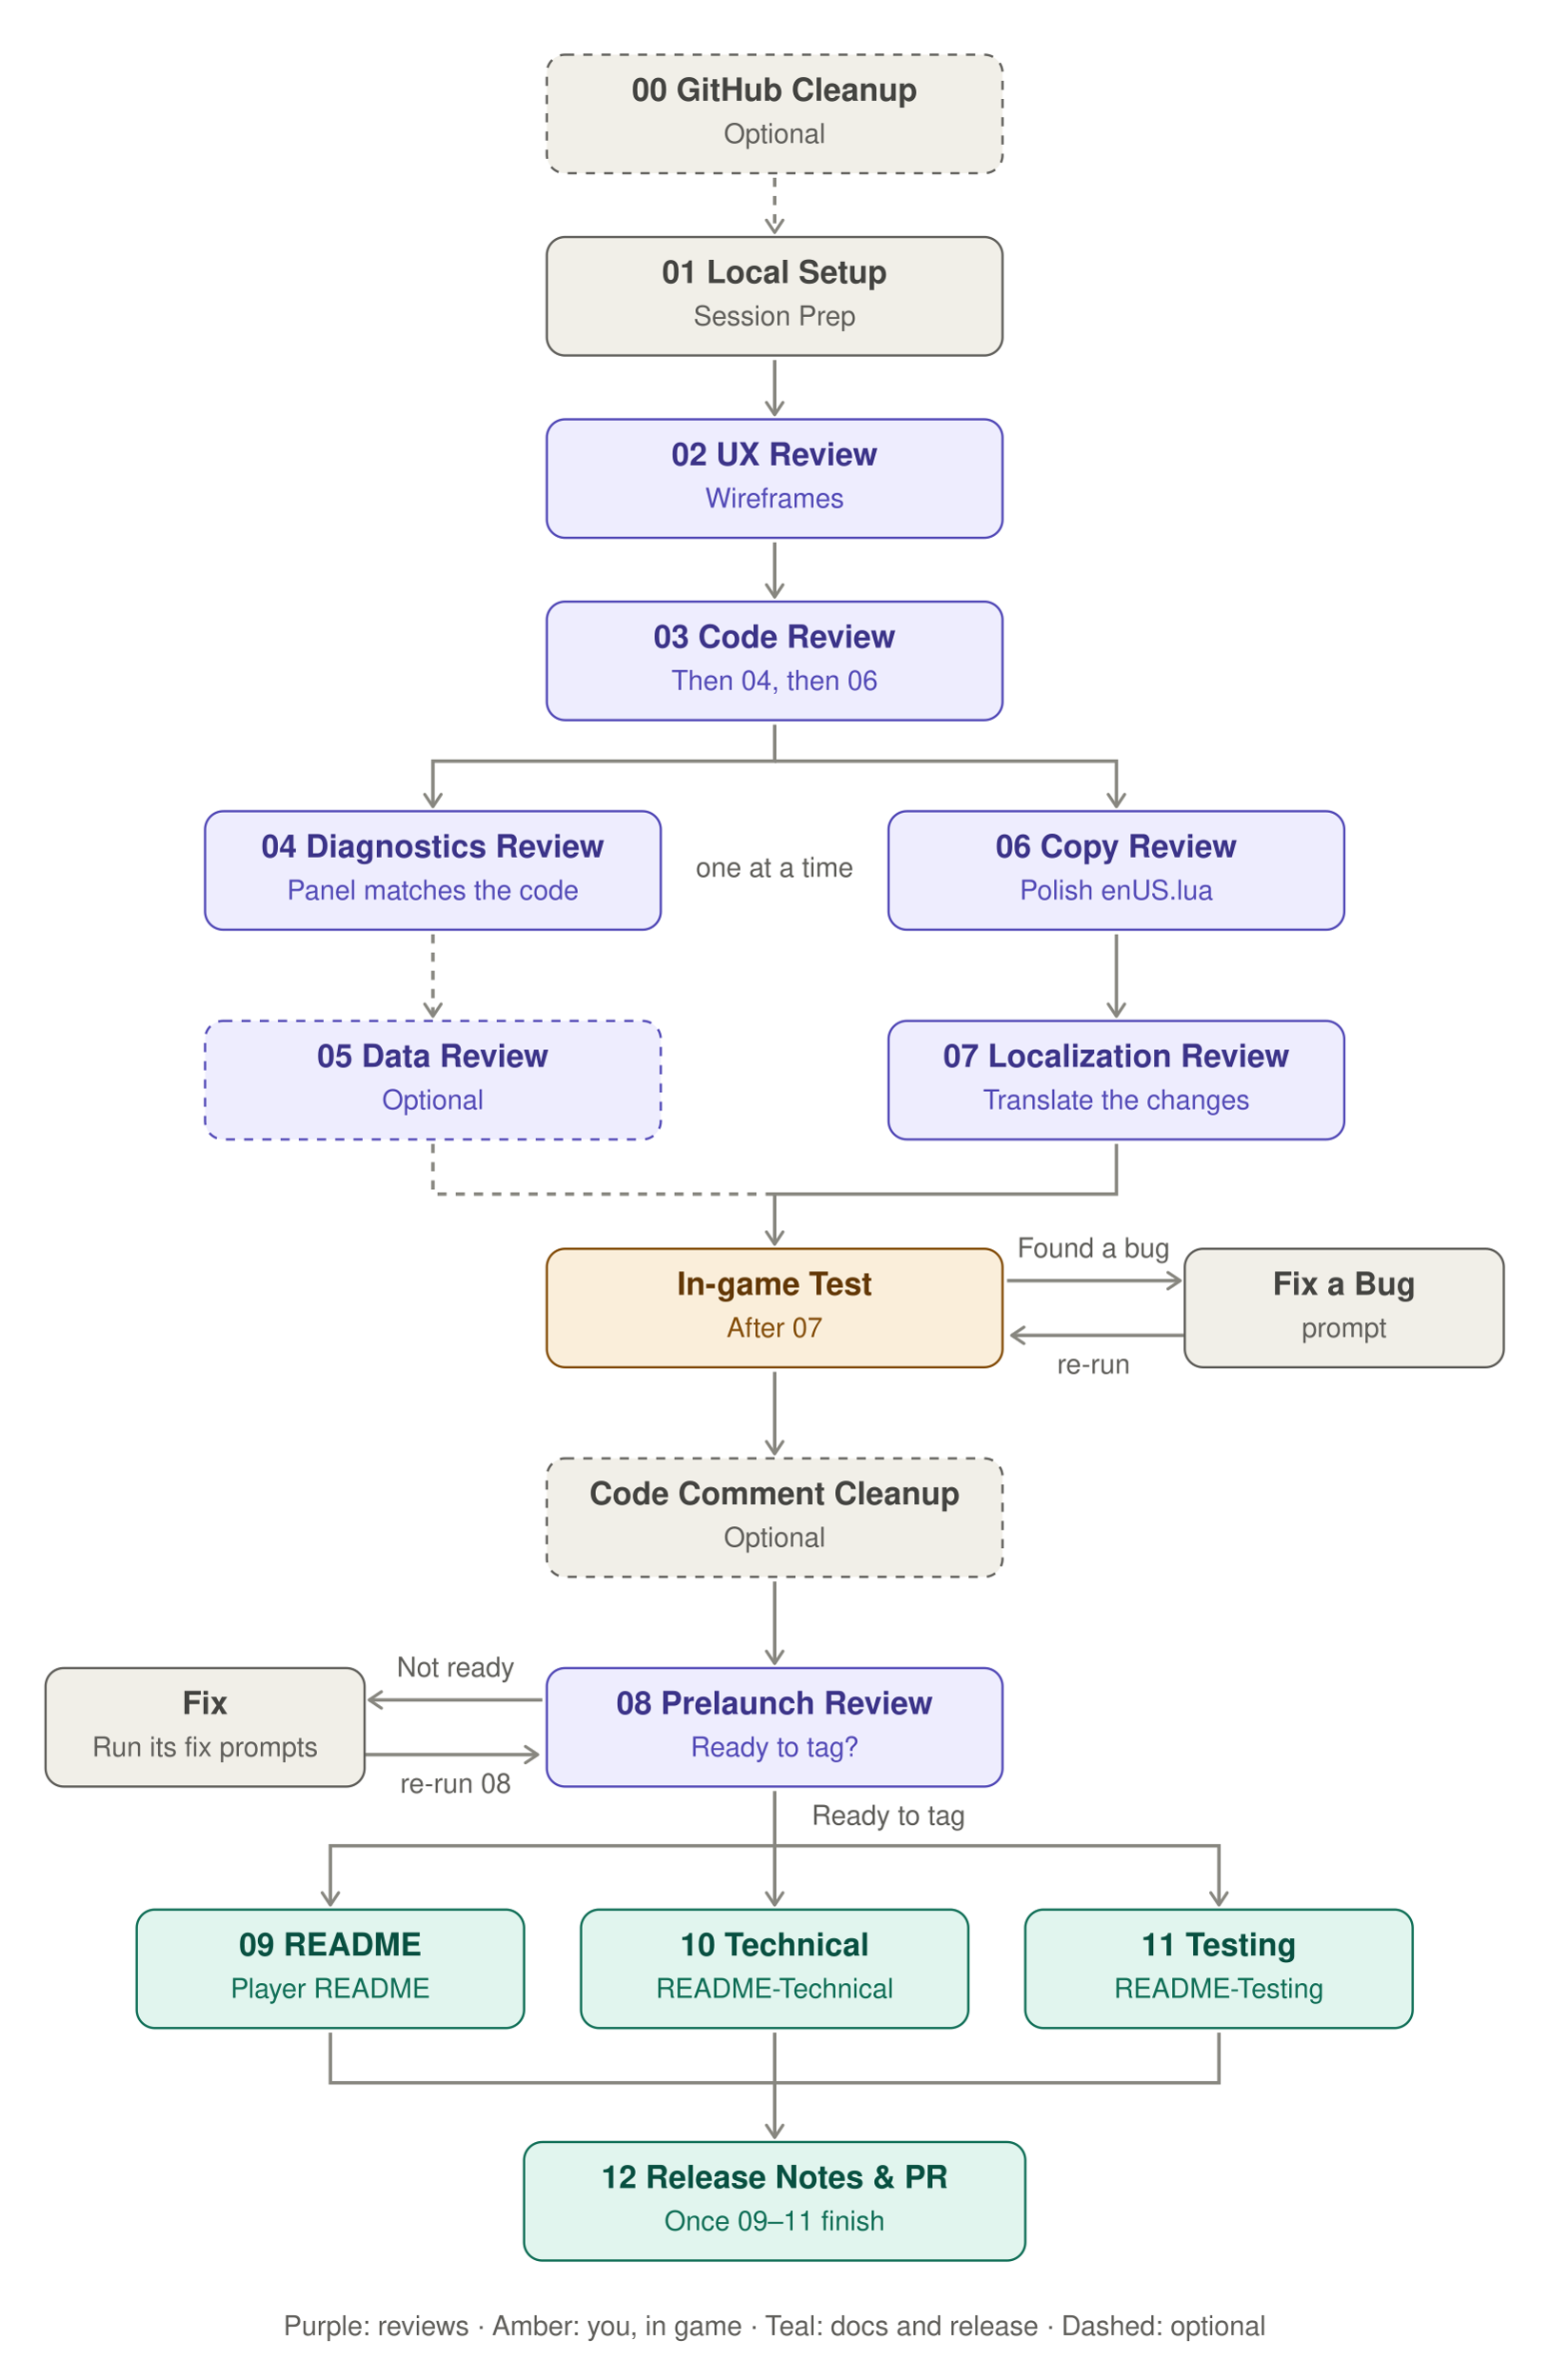
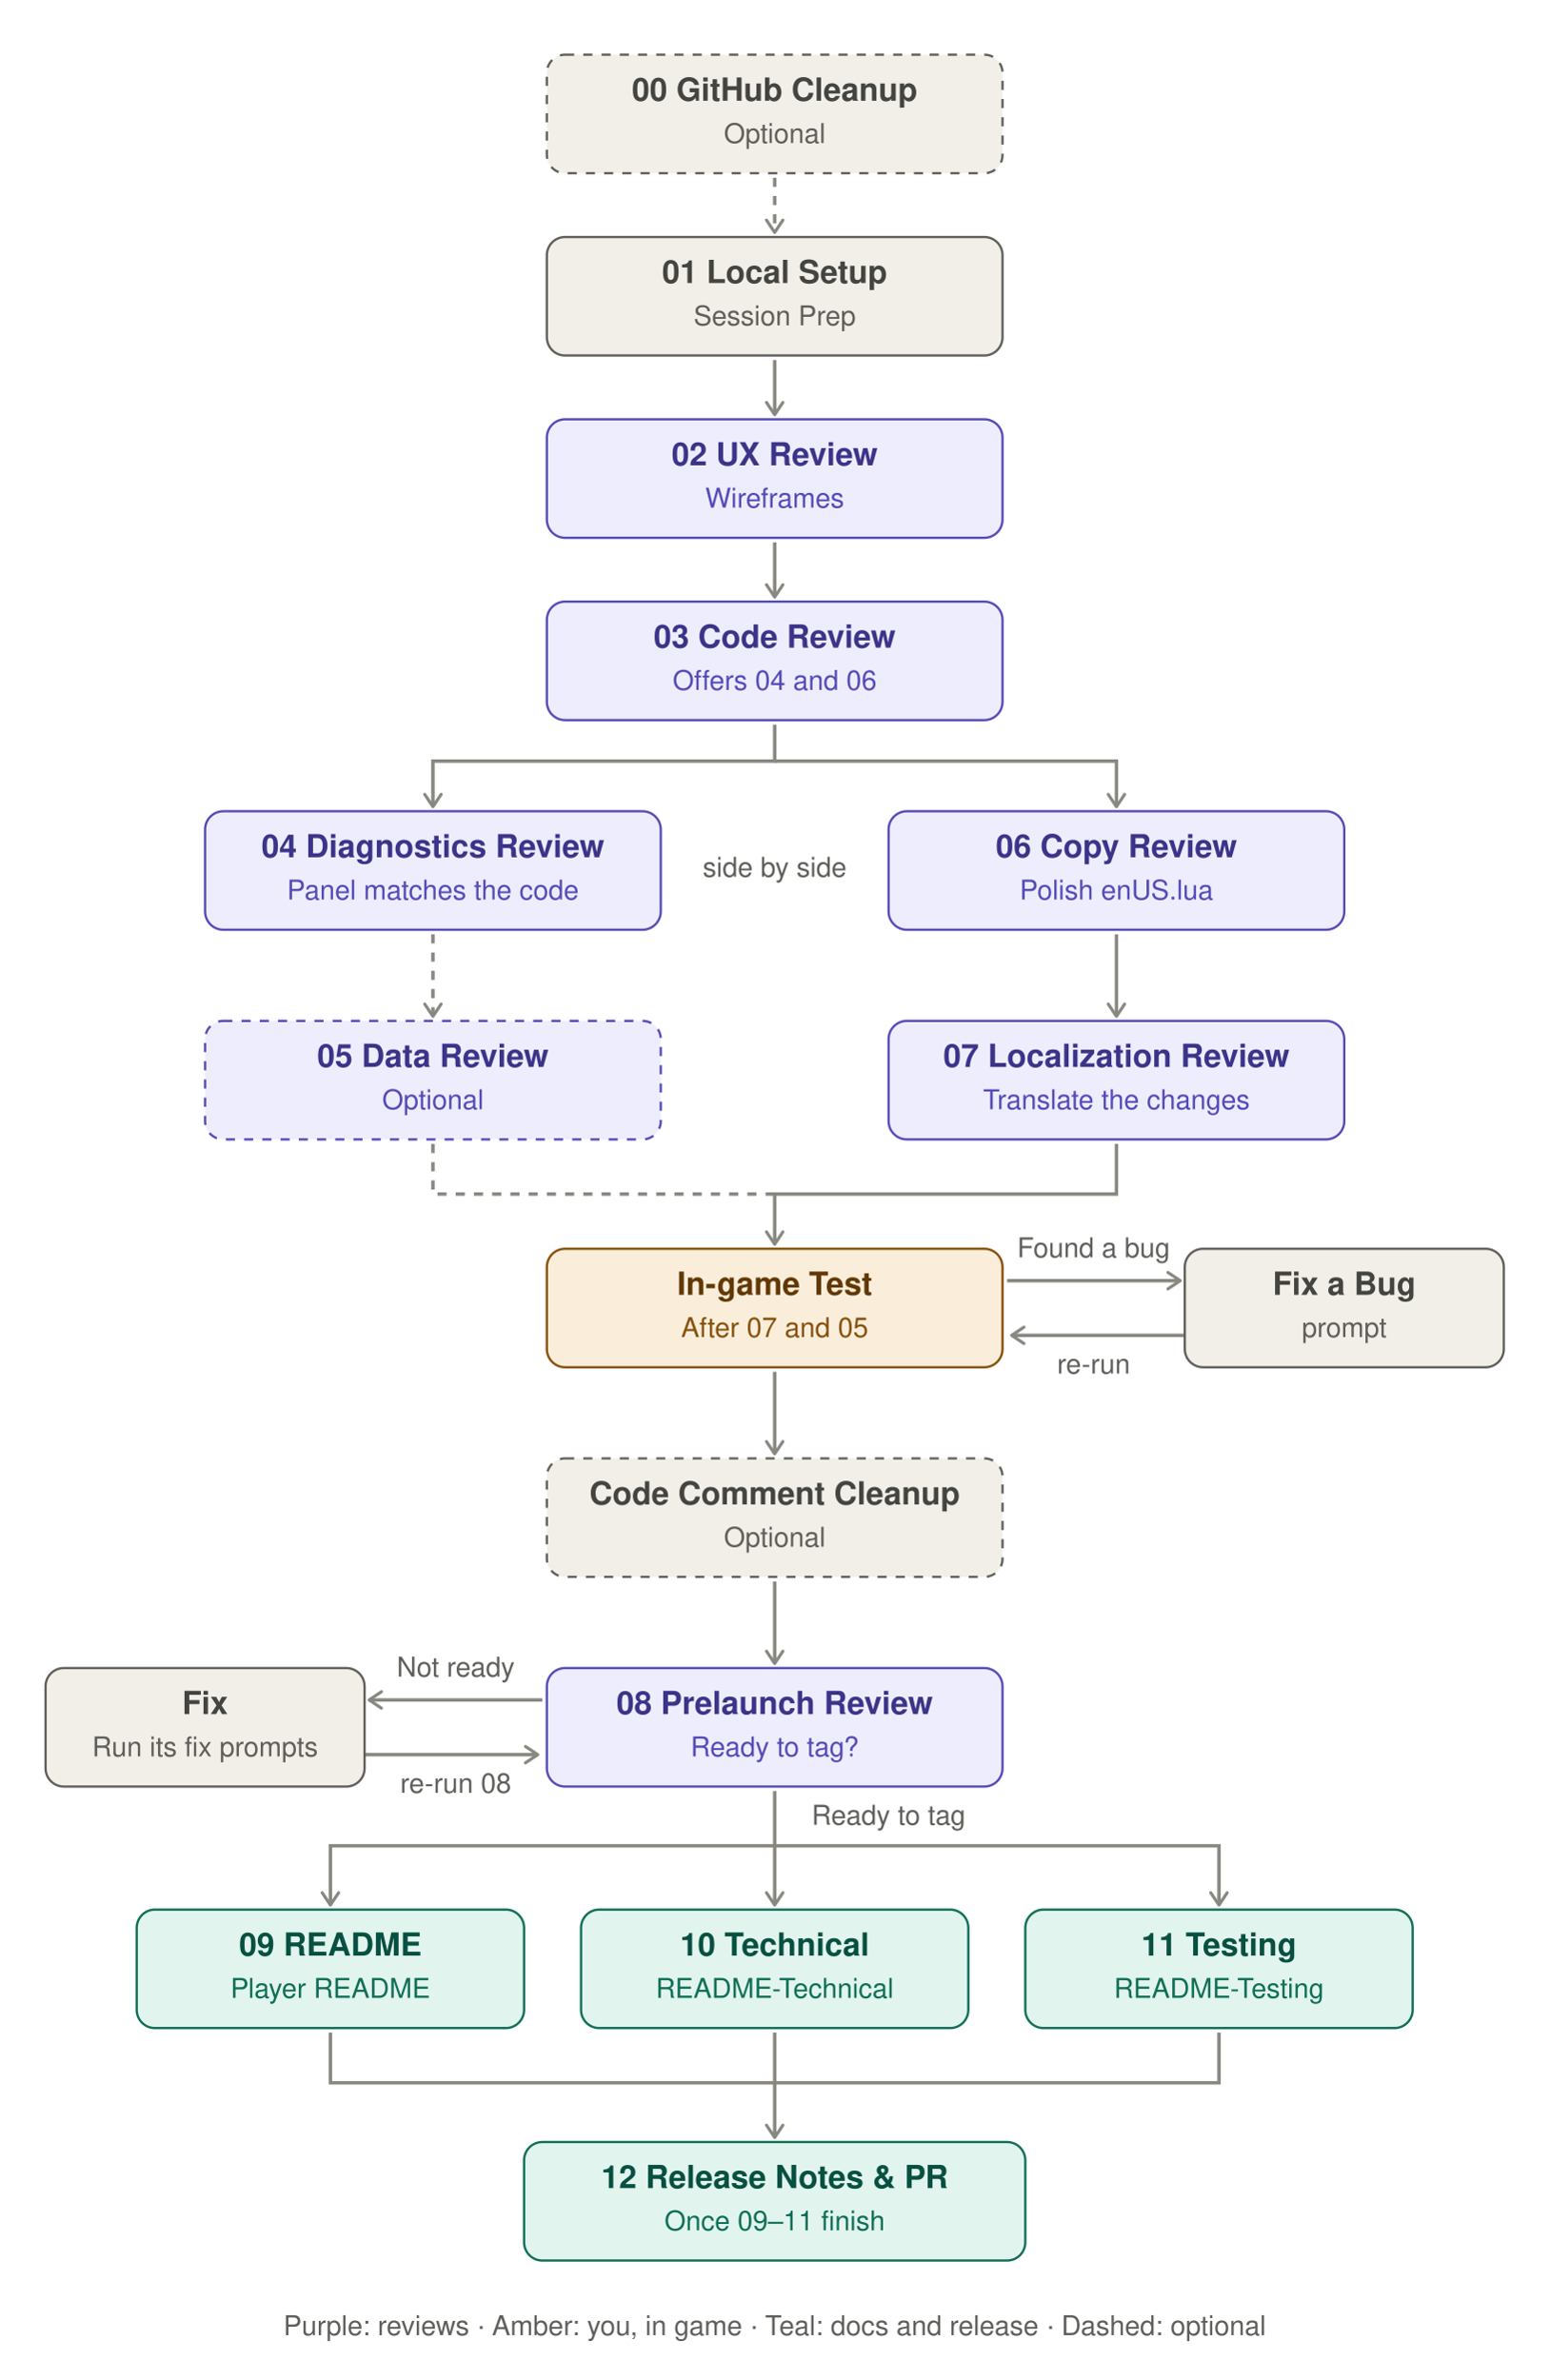
<svg xmlns="http://www.w3.org/2000/svg" width="680" height="1044" viewBox="0 0 680 1044" role="img">
  <style>
text{font-family:-apple-system,BlinkMacSystemFont,"Segoe UI",Helvetica,Arial,sans-serif;text-anchor:middle;dominant-baseline:central}
.th{font-size:14px;font-weight:600}.ts{font-size:12px}
.g rect{fill:#F1EFE8;stroke:#5F5E5A}.g .th{fill:#444441}.g .ts{fill:#5F5E5A}
.p rect{fill:#EEEDFE;stroke:#534AB7}.p .th{fill:#3C3489}.p .ts{fill:#534AB7}
.t rect{fill:#E1F5EE;stroke:#0F6E56}.t .th{fill:#085041}.t .ts{fill:#0F6E56}
.a rect{fill:#FAEEDA;stroke:#854F0B}.a .th{fill:#633806}.a .ts{fill:#854F0B}
.arr{fill:none;stroke:#888780;stroke-width:1.5}.d{stroke-dasharray:4 4}.note{fill:#5F5E5A}
rect{stroke-width:1}
@media (prefers-color-scheme:dark){
.g rect{fill:#444441;stroke:#B4B2A9}.g .th{fill:#D3D1C7}.g .ts{fill:#B4B2A9}
.p rect{fill:#3C3489;stroke:#AFA9EC}.p .th{fill:#CECBF6}.p .ts{fill:#AFA9EC}
.t rect{fill:#085041;stroke:#5DCAA5}.t .th{fill:#9FE1CB}.t .ts{fill:#5DCAA5}
.a rect{fill:#633806;stroke:#EF9F27}.a .th{fill:#FAC775}.a .ts{fill:#EF9F27}
.note{fill:#B4B2A9}}
</style>
  <defs>
    <marker id="a" viewBox="0 0 10 10" refX="8" refY="5" markerWidth="6" markerHeight="6" orient="auto-start-reverse">
      <path d="M2 1L8 5L2 9" fill="none" stroke="#888780" stroke-width="1.5" stroke-linecap="round" stroke-linejoin="round" />
    </marker>
  </defs>
  <g class="g">
    <rect x="240" y="24" width="200" height="52" rx="8" class="d" />
    <text class="th" x="340" y="41">00 GitHub Cleanup</text>
    <text class="ts" x="340" y="60">Optional</text>
  </g>
  <line x1="340" y1="78" x2="340" y2="102" class="arr d" marker-end="url(#a)" />
  <g class="g">
    <rect x="240" y="104" width="200" height="52" rx="8" />
    <text class="th" x="340" y="121">01 Local Setup</text>
    <text class="ts" x="340" y="140">Session Prep</text>
  </g>
  <line x1="340" y1="158" x2="340" y2="182" class="arr" marker-end="url(#a)" />
  <g class="p">
    <rect x="240" y="184" width="200" height="52" rx="8" />
    <text class="th" x="340" y="201">02 UX Review</text>
    <text class="ts" x="340" y="220">Wireframes</text>
  </g>
  <line x1="340" y1="238" x2="340" y2="262" class="arr" marker-end="url(#a)" />
  <g class="p">
    <rect x="240" y="264" width="200" height="52" rx="8" />
    <text class="th" x="340" y="281">03 Code Review</text>
-     <text class="ts" x="340" y="300">Then 04, then 06</text>
+     <text class="ts" x="340" y="300">Offers 04 and 06</text>
  </g>
  <path d="M340 318 L340 334 L190 334 L190 354" class="arr" marker-end="url(#a)" />
  <path d="M340 334 L490 334 L490 354" class="arr" marker-end="url(#a)" />
  <g class="p">
    <rect x="90" y="356" width="200" height="52" rx="8" />
    <text class="th" x="190" y="373">04 Diagnostics Review</text>
    <text class="ts" x="190" y="392">Panel matches the code</text>
  </g>
-   <text class="ts note" x="340" y="382">one at a time</text>
+   <text class="ts note" x="340" y="382">side by side</text>
  <g class="p">
    <rect x="390" y="356" width="200" height="52" rx="8" />
    <text class="th" x="490" y="373">06 Copy Review</text>
    <text class="ts" x="490" y="392">Polish enUS.lua</text>
  </g>
  <line x1="190" y1="410" x2="190" y2="446" class="arr d" marker-end="url(#a)" />
  <line x1="490" y1="410" x2="490" y2="446" class="arr" marker-end="url(#a)" />
  <g class="p">
    <rect x="90" y="448" width="200" height="52" rx="8" class="d" />
    <text class="th" x="190" y="465">05 Data Review</text>
    <text class="ts" x="190" y="484">Optional</text>
  </g>
  <g class="p">
    <rect x="390" y="448" width="200" height="52" rx="8" />
    <text class="th" x="490" y="465">07 Localization Review</text>
    <text class="ts" x="490" y="484">Translate the changes</text>
  </g>
  <path d="M190 502 L190 524 L340 524" class="arr d" />
  <path d="M490 502 L490 524 L340 524 L340 546" class="arr" marker-end="url(#a)" />
  <g class="a">
    <rect x="240" y="548" width="200" height="52" rx="8" />
    <text class="th" x="340" y="565">In-game Test</text>
-     <text class="ts" x="340" y="584">After 07</text>
+     <text class="ts" x="340" y="584">After 07 and 05</text>
  </g>
  <line x1="442" y1="562" x2="518" y2="562" class="arr" marker-end="url(#a)" />
  <text class="ts note" x="480" y="549">Found a bug</text>
  <line x1="520" y1="586" x2="444" y2="586" class="arr" marker-end="url(#a)" />
  <text class="ts note" x="480" y="600">re-run</text>
  <g class="g">
    <rect x="520" y="548" width="140" height="52" rx="8" />
    <text class="th" x="590" y="565">Fix a Bug</text>
    <text class="ts" x="590" y="584">prompt</text>
  </g>
  <line x1="340" y1="602" x2="340" y2="638" class="arr" marker-end="url(#a)" />
  <g class="g">
    <rect x="240" y="640" width="200" height="52" rx="8" class="d" />
    <text class="th" x="340" y="657">Code Comment Cleanup</text>
    <text class="ts" x="340" y="676">Optional</text>
  </g>
  <line x1="340" y1="694" x2="340" y2="730" class="arr" marker-end="url(#a)" />
  <g class="p">
    <rect x="240" y="732" width="200" height="52" rx="8" />
    <text class="th" x="340" y="749">08 Prelaunch Review</text>
    <text class="ts" x="340" y="768">Ready to tag?</text>
  </g>
  <line x1="238" y1="746" x2="162" y2="746" class="arr" marker-end="url(#a)" />
  <text class="ts note" x="200" y="733">Not ready</text>
  <line x1="160" y1="770" x2="236" y2="770" class="arr" marker-end="url(#a)" />
  <text class="ts note" x="200" y="784">re-run 08</text>
  <g class="g">
    <rect x="20" y="732" width="140" height="52" rx="8" />
    <text class="th" x="90" y="749">Fix</text>
    <text class="ts" x="90" y="768">Run its fix prompts</text>
  </g>
  <path d="M340 786 L340 810 L145 810 L145 836" class="arr" marker-end="url(#a)" />
  <line x1="340" y1="810" x2="340" y2="836" class="arr" marker-end="url(#a)" />
  <path d="M340 810 L535 810 L535 836" class="arr" marker-end="url(#a)" />
  <text class="ts note" x="390" y="798">Ready to tag</text>
  <g class="t">
    <rect x="60" y="838" width="170" height="52" rx="8" />
    <text class="th" x="145" y="855">09 README</text>
    <text class="ts" x="145" y="874">Player README</text>
  </g>
  <g class="t">
    <rect x="255" y="838" width="170" height="52" rx="8" />
    <text class="th" x="340" y="855">10 Technical</text>
    <text class="ts" x="340" y="874">README-Technical</text>
  </g>
  <g class="t">
    <rect x="450" y="838" width="170" height="52" rx="8" />
    <text class="th" x="535" y="855">11 Testing</text>
    <text class="ts" x="535" y="874">README-Testing</text>
  </g>
  <path d="M145 892 L145 914 L340 914" class="arr" />
  <path d="M535 892 L535 914 L340 914" class="arr" />
  <line x1="340" y1="892" x2="340" y2="938" class="arr" marker-end="url(#a)" />
  <g class="t">
    <rect x="230" y="940" width="220" height="52" rx="8" />
    <text class="th" x="340" y="957">12 Release Notes &amp; PR</text>
    <text class="ts" x="340" y="976">Once 09–11 finish</text>
  </g>
  <text class="ts note" x="340" y="1022">Purple: reviews · Amber: you, in game · Teal: docs and release · Dashed: optional</text>
</svg>
